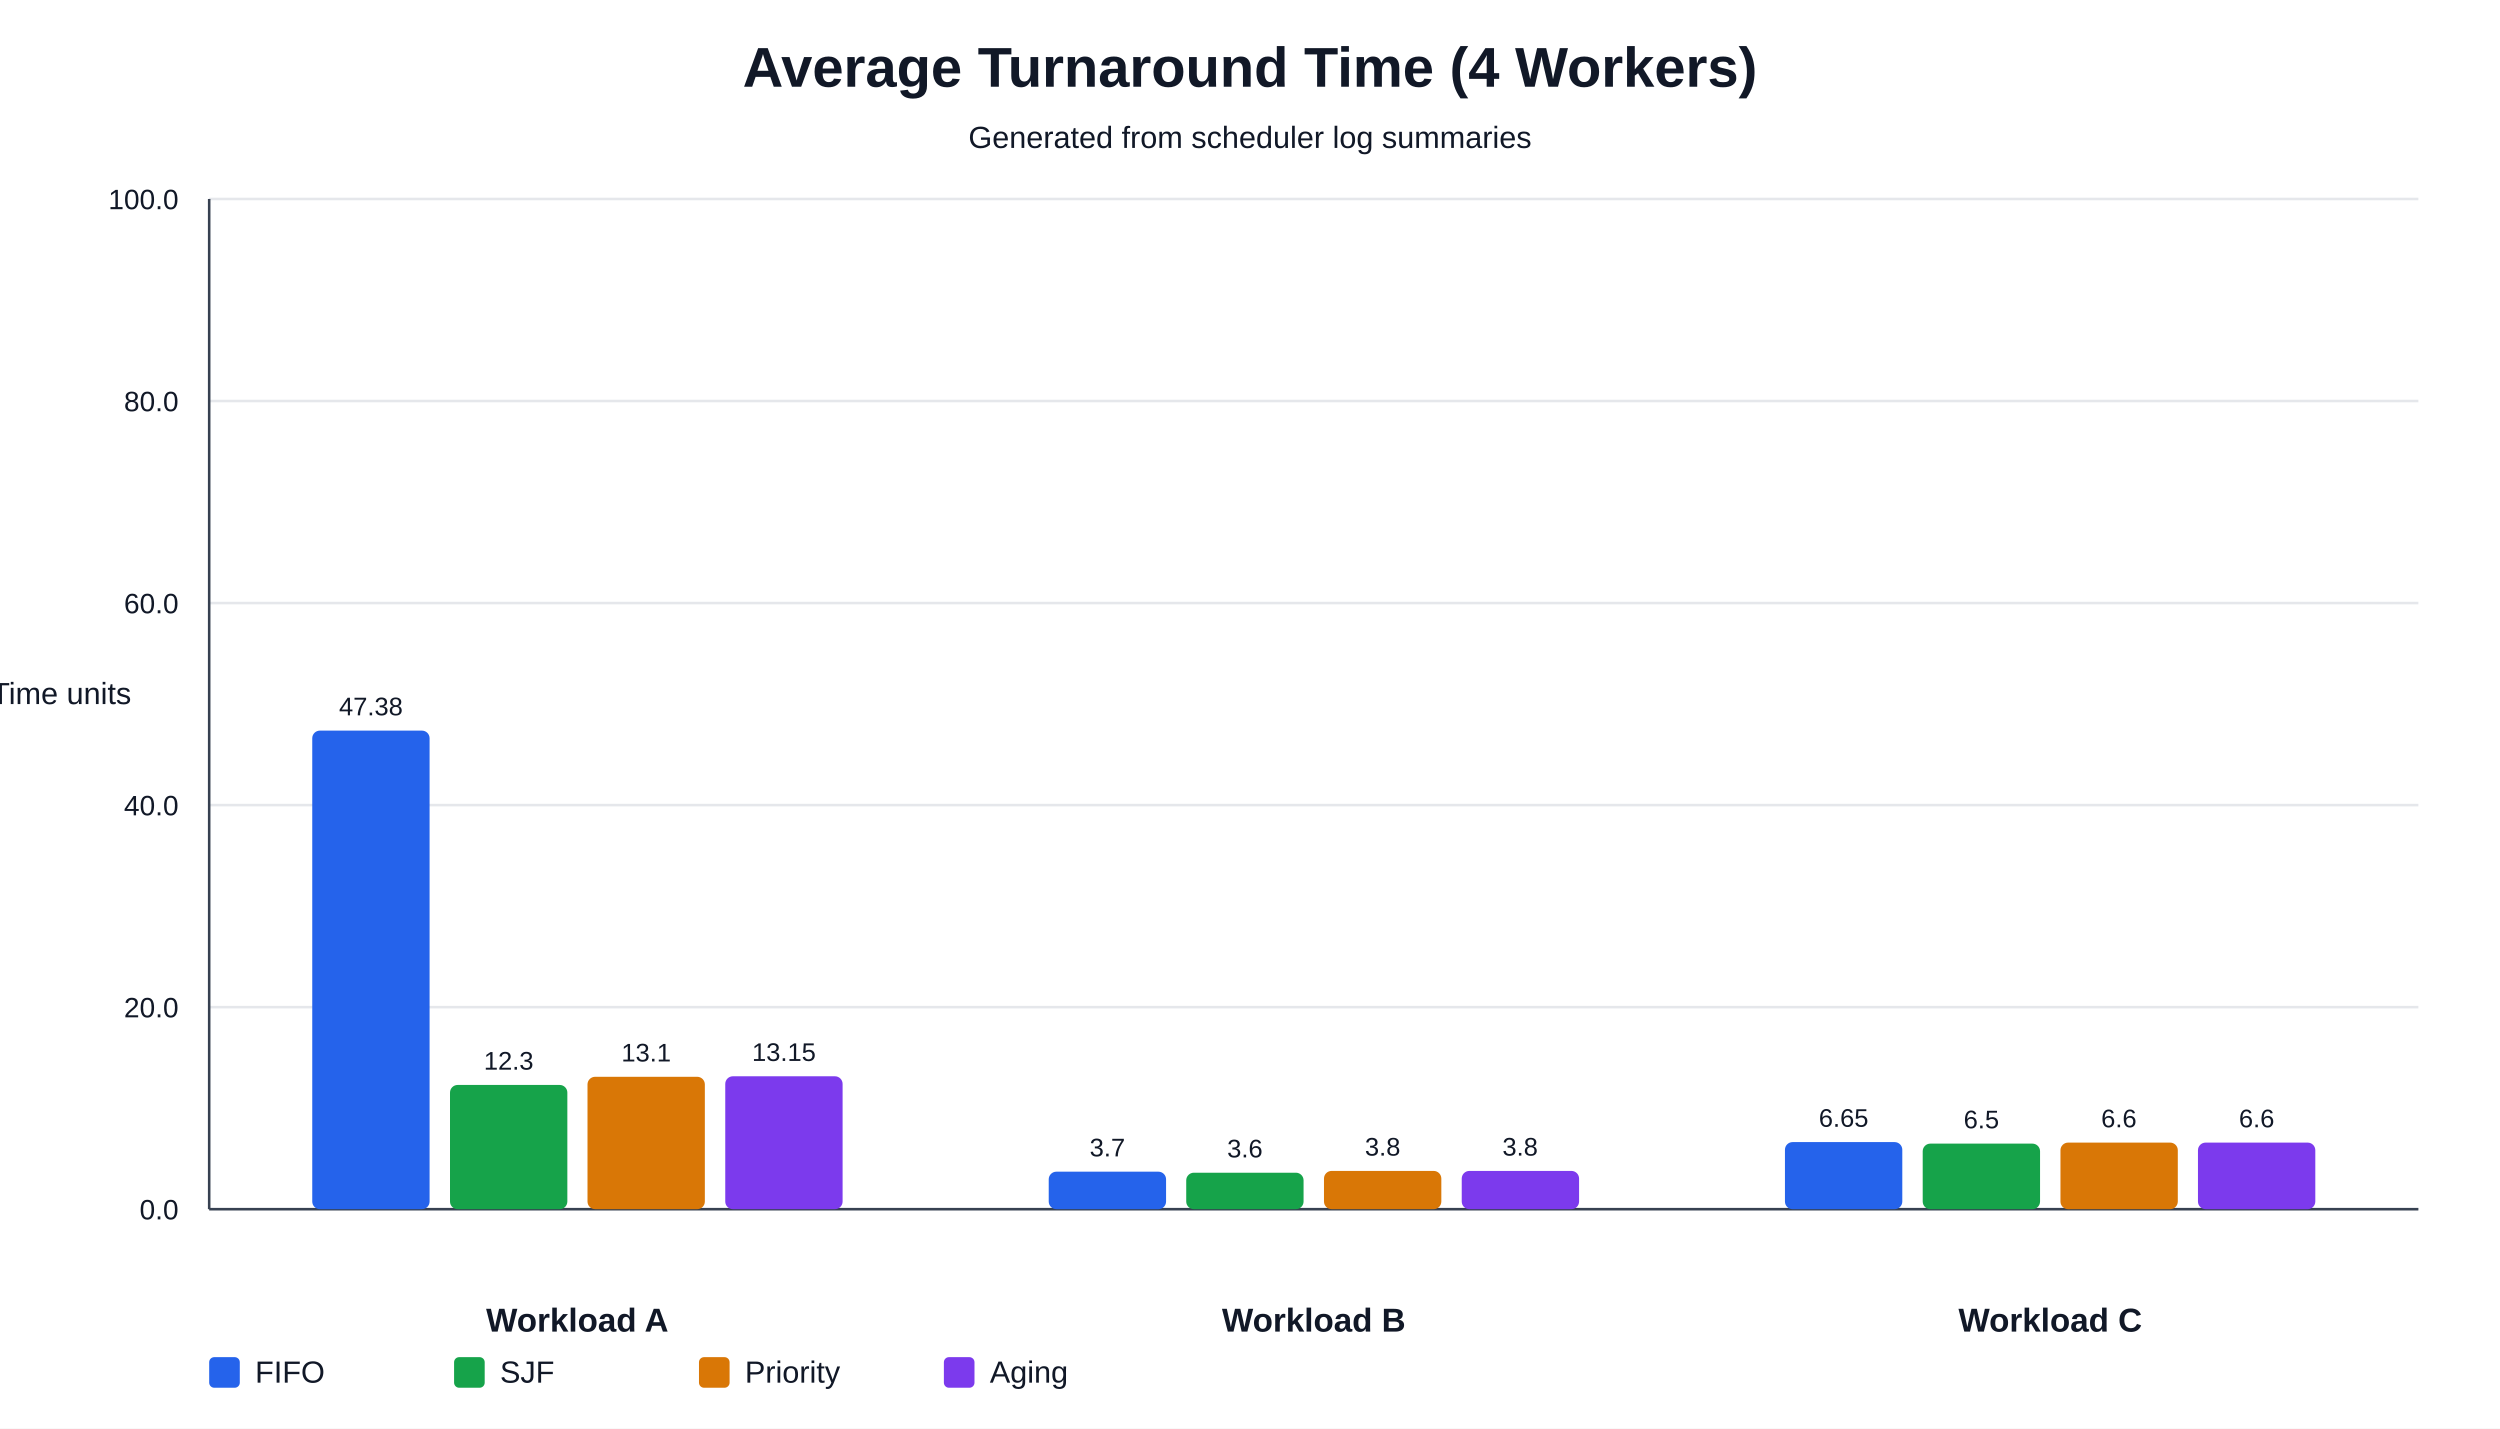
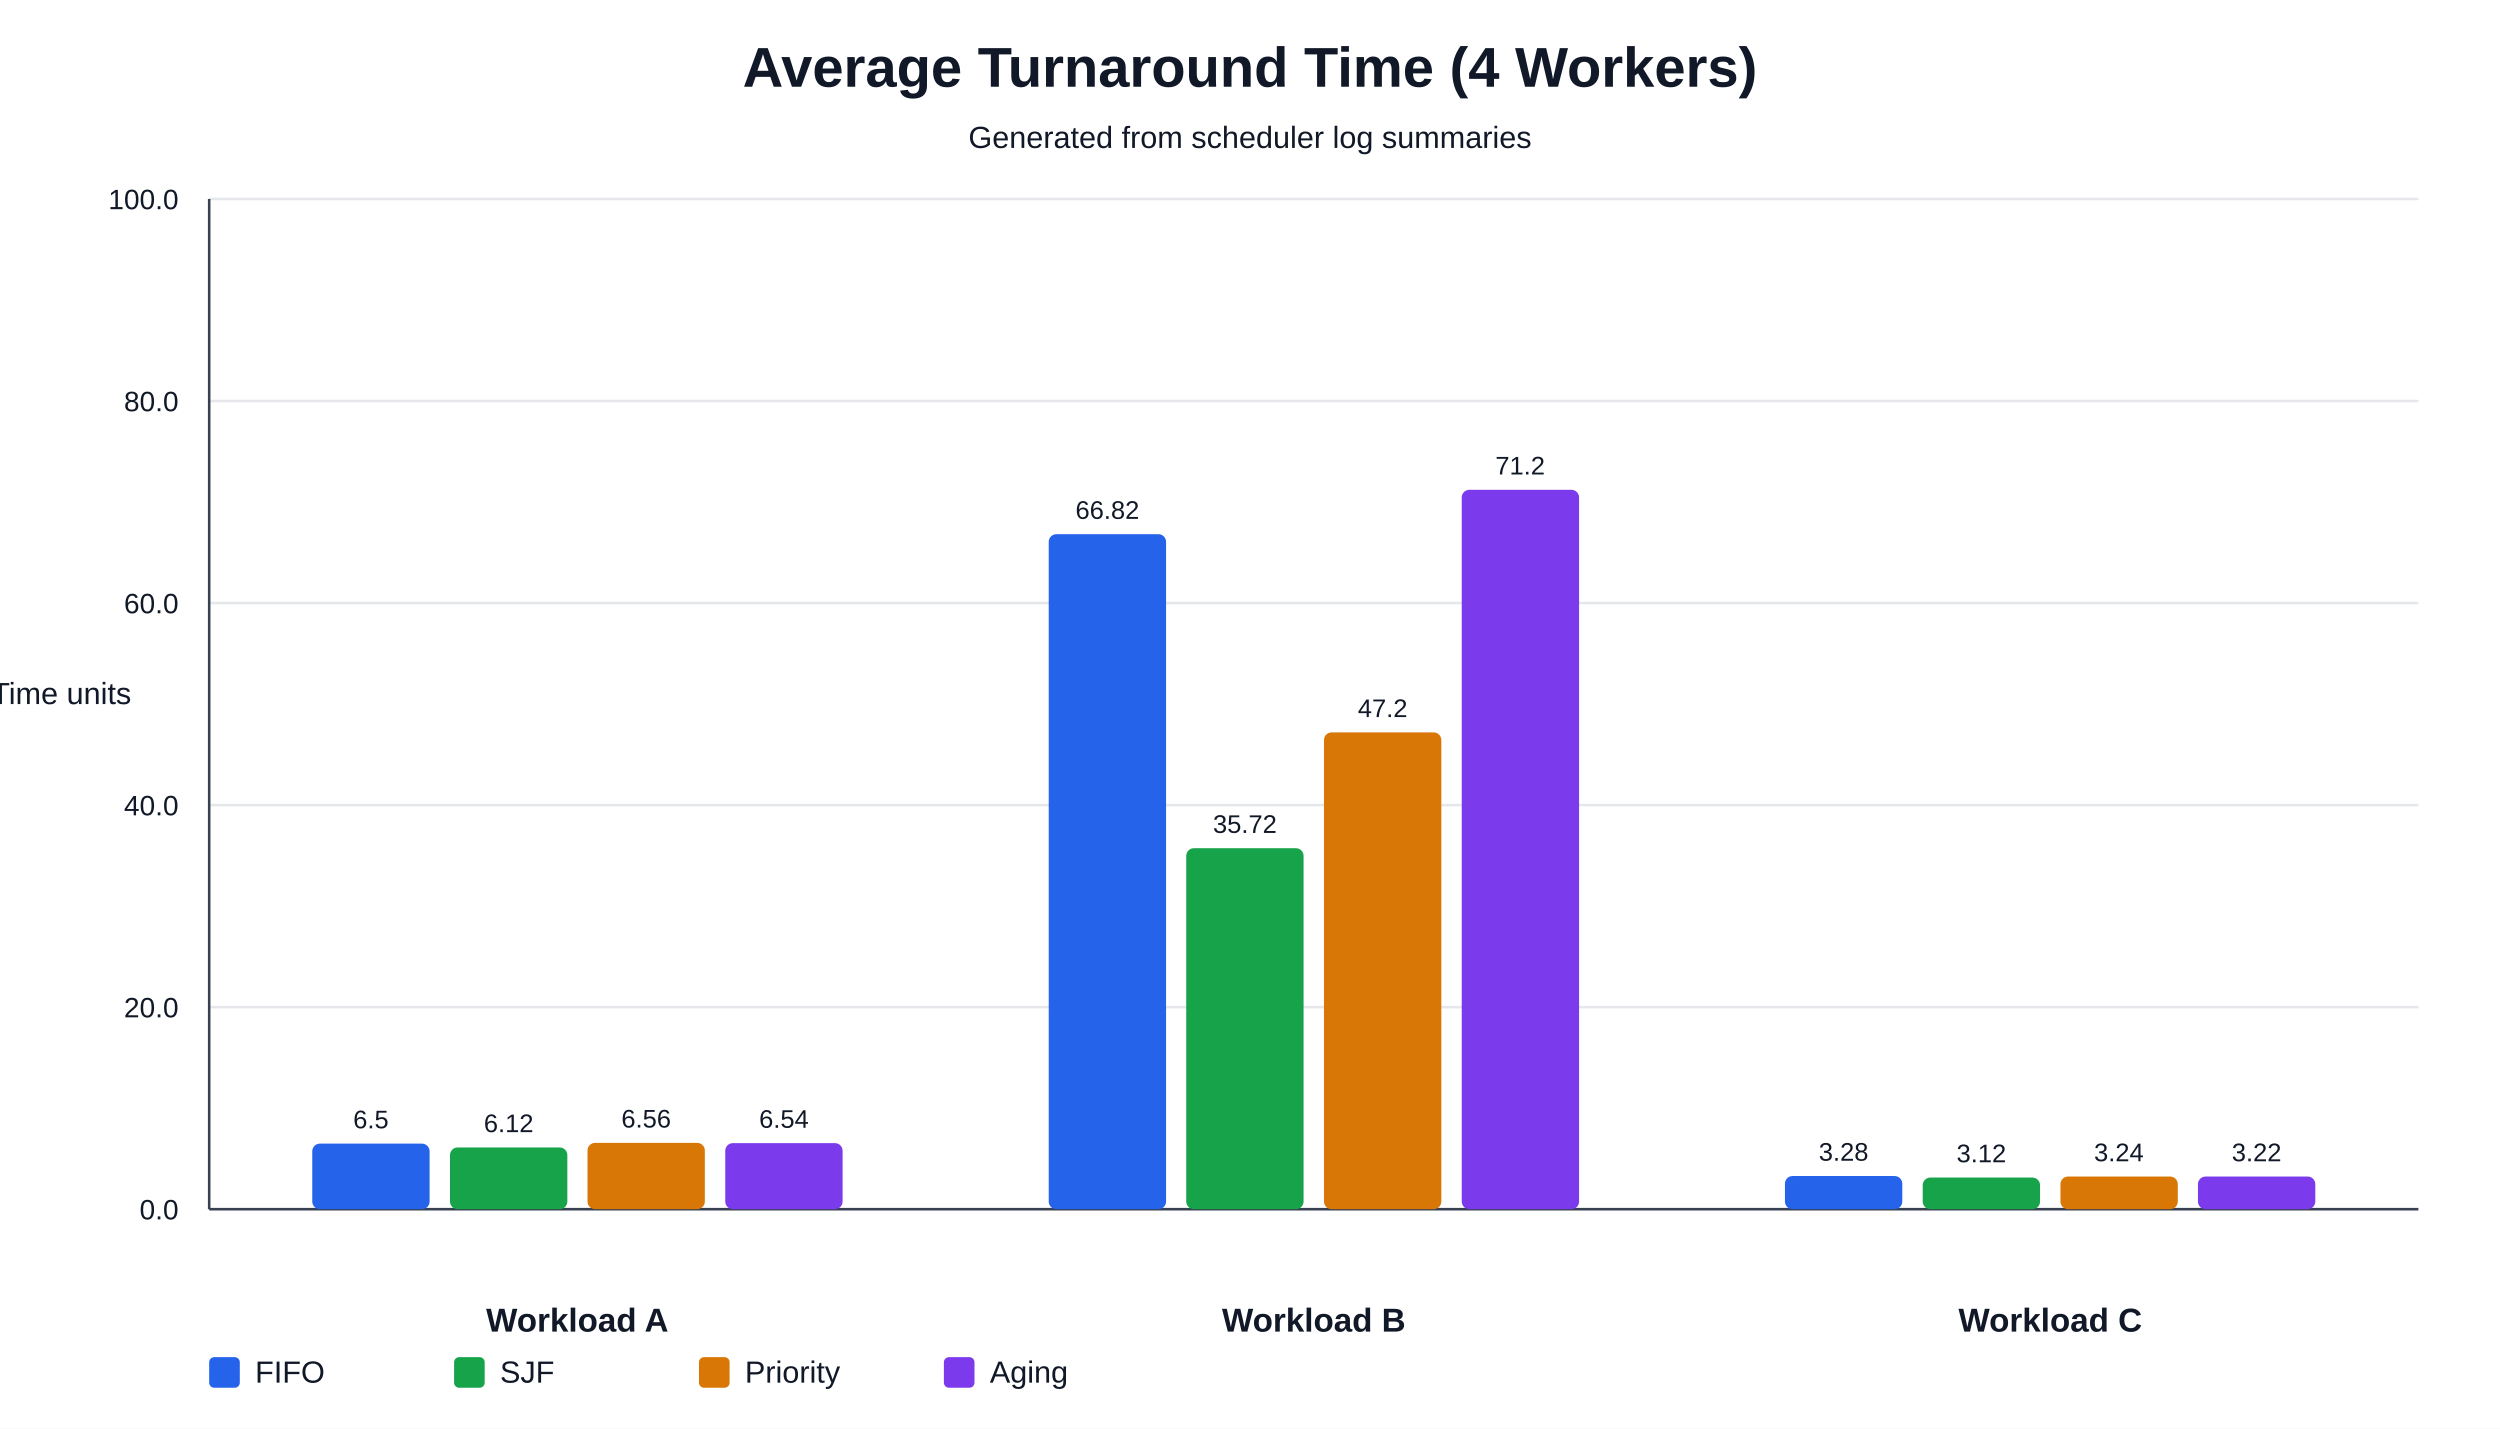
<svg xmlns="http://www.w3.org/2000/svg" width="980" height="560" viewBox="0 0 980 560">
  <rect width="100%" height="100%" fill="#ffffff" />
  <text x="490.0" y="34.0" font-family="Arial, sans-serif" font-size="22" font-weight="700" text-anchor="middle" fill="#111827">Average Turnaround Time (4 Workers)</text>
  <text x="490.0" y="58.0" font-family="Arial, sans-serif" font-size="12" font-weight="400" text-anchor="middle" fill="#111827">Generated from scheduler log summaries</text>
  <line x1="82" y1="474.0" x2="948" y2="474.0" stroke="#e5e7eb" />
  <text x="70.0" y="478.0" font-family="Arial, sans-serif" font-size="11" font-weight="400" text-anchor="end" fill="#111827">0.0</text>
  <line x1="82" y1="394.8" x2="948" y2="394.8" stroke="#e5e7eb" />
  <text x="70.0" y="398.8" font-family="Arial, sans-serif" font-size="11" font-weight="400" text-anchor="end" fill="#111827">20.0</text>
  <line x1="82" y1="315.6" x2="948" y2="315.6" stroke="#e5e7eb" />
  <text x="70.0" y="319.6" font-family="Arial, sans-serif" font-size="11" font-weight="400" text-anchor="end" fill="#111827">40.0</text>
  <line x1="82" y1="236.4" x2="948" y2="236.4" stroke="#e5e7eb" />
  <text x="70.0" y="240.4" font-family="Arial, sans-serif" font-size="11" font-weight="400" text-anchor="end" fill="#111827">60.0</text>
  <line x1="82" y1="157.2" x2="948" y2="157.2" stroke="#e5e7eb" />
  <text x="70.0" y="161.2" font-family="Arial, sans-serif" font-size="11" font-weight="400" text-anchor="end" fill="#111827">80.0</text>
  <line x1="82" y1="78.0" x2="948" y2="78.0" stroke="#e5e7eb" />
  <text x="70.0" y="82.0" font-family="Arial, sans-serif" font-size="11" font-weight="400" text-anchor="end" fill="#111827">100.0</text>
  <line x1="82" y1="78" x2="82" y2="474" stroke="#374151" />
  <line x1="82" y1="474" x2="948" y2="474" stroke="#374151" />
  <text x="24.0" y="276.0" font-family="Arial, sans-serif" font-size="12" font-weight="400" text-anchor="middle" fill="#111827">Time units</text>
  <text x="226.3" y="522.0" font-family="Arial, sans-serif" font-size="13" font-weight="700" text-anchor="middle" fill="#111827">Workload A</text>
-   <rect x="122.4" y="286.4" width="46.0" height="187.6" fill="#2563eb" rx="3" />
-   <text x="145.4" y="280.4" font-family="Arial, sans-serif" font-size="10" font-weight="400" text-anchor="middle" fill="#111827">47.38</text>
-   <rect x="176.4" y="425.3" width="46.0" height="48.7" fill="#16a34a" rx="3" />
-   <text x="199.4" y="419.3" font-family="Arial, sans-serif" font-size="10" font-weight="400" text-anchor="middle" fill="#111827">12.3</text>
-   <rect x="230.3" y="422.1" width="46.0" height="51.9" fill="#d97706" rx="3" />
-   <text x="253.3" y="416.1" font-family="Arial, sans-serif" font-size="10" font-weight="400" text-anchor="middle" fill="#111827">13.1</text>
-   <rect x="284.3" y="421.9" width="46.0" height="52.1" fill="#7c3aed" rx="3" />
-   <text x="307.3" y="415.9" font-family="Arial, sans-serif" font-size="10" font-weight="400" text-anchor="middle" fill="#111827">13.15</text>
+   <rect x="122.4" y="448.3" width="46.0" height="25.7" fill="#2563eb" rx="3" />
+   <text x="145.4" y="442.3" font-family="Arial, sans-serif" font-size="10" font-weight="400" text-anchor="middle" fill="#111827">6.5</text>
+   <rect x="176.4" y="449.8" width="46.0" height="24.2" fill="#16a34a" rx="3" />
+   <text x="199.4" y="443.8" font-family="Arial, sans-serif" font-size="10" font-weight="400" text-anchor="middle" fill="#111827">6.12</text>
+   <rect x="230.3" y="448.0" width="46.0" height="26.0" fill="#d97706" rx="3" />
+   <text x="253.3" y="442.0" font-family="Arial, sans-serif" font-size="10" font-weight="400" text-anchor="middle" fill="#111827">6.56</text>
+   <rect x="284.3" y="448.1" width="46.0" height="25.9" fill="#7c3aed" rx="3" />
+   <text x="307.3" y="442.1" font-family="Arial, sans-serif" font-size="10" font-weight="400" text-anchor="middle" fill="#111827">6.54</text>
  <text x="515.0" y="522.0" font-family="Arial, sans-serif" font-size="13" font-weight="700" text-anchor="middle" fill="#111827">Workload B</text>
-   <rect x="411.1" y="459.3" width="46.0" height="14.7" fill="#2563eb" rx="3" />
-   <text x="434.1" y="453.3" font-family="Arial, sans-serif" font-size="10" font-weight="400" text-anchor="middle" fill="#111827">3.7</text>
-   <rect x="465.0" y="459.7" width="46.0" height="14.3" fill="#16a34a" rx="3" />
-   <text x="488.0" y="453.7" font-family="Arial, sans-serif" font-size="10" font-weight="400" text-anchor="middle" fill="#111827">3.6</text>
-   <rect x="519.0" y="459.0" width="46.0" height="15.0" fill="#d97706" rx="3" />
-   <text x="542.0" y="453.0" font-family="Arial, sans-serif" font-size="10" font-weight="400" text-anchor="middle" fill="#111827">3.8</text>
-   <rect x="573.0" y="459.0" width="46.0" height="15.0" fill="#7c3aed" rx="3" />
-   <text x="595.9" y="453.0" font-family="Arial, sans-serif" font-size="10" font-weight="400" text-anchor="middle" fill="#111827">3.8</text>
+   <rect x="411.1" y="209.4" width="46.0" height="264.6" fill="#2563eb" rx="3" />
+   <text x="434.1" y="203.4" font-family="Arial, sans-serif" font-size="10" font-weight="400" text-anchor="middle" fill="#111827">66.82</text>
+   <rect x="465.0" y="332.5" width="46.0" height="141.5" fill="#16a34a" rx="3" />
+   <text x="488.0" y="326.5" font-family="Arial, sans-serif" font-size="10" font-weight="400" text-anchor="middle" fill="#111827">35.72</text>
+   <rect x="519.0" y="287.1" width="46.0" height="186.9" fill="#d97706" rx="3" />
+   <text x="542.0" y="281.1" font-family="Arial, sans-serif" font-size="10" font-weight="400" text-anchor="middle" fill="#111827">47.2</text>
+   <rect x="573.0" y="192.0" width="46.0" height="282.0" fill="#7c3aed" rx="3" />
+   <text x="595.9" y="186.0" font-family="Arial, sans-serif" font-size="10" font-weight="400" text-anchor="middle" fill="#111827">71.2</text>
  <text x="803.7" y="522.0" font-family="Arial, sans-serif" font-size="13" font-weight="700" text-anchor="middle" fill="#111827">Workload C</text>
-   <rect x="699.7" y="447.7" width="46.0" height="26.3" fill="#2563eb" rx="3" />
-   <text x="722.7" y="441.7" font-family="Arial, sans-serif" font-size="10" font-weight="400" text-anchor="middle" fill="#111827">6.65</text>
-   <rect x="753.7" y="448.3" width="46.0" height="25.7" fill="#16a34a" rx="3" />
-   <text x="776.7" y="442.3" font-family="Arial, sans-serif" font-size="10" font-weight="400" text-anchor="middle" fill="#111827">6.5</text>
-   <rect x="807.7" y="447.9" width="46.0" height="26.1" fill="#d97706" rx="3" />
-   <text x="830.6" y="441.9" font-family="Arial, sans-serif" font-size="10" font-weight="400" text-anchor="middle" fill="#111827">6.6</text>
-   <rect x="861.6" y="447.9" width="46.0" height="26.1" fill="#7c3aed" rx="3" />
-   <text x="884.6" y="441.9" font-family="Arial, sans-serif" font-size="10" font-weight="400" text-anchor="middle" fill="#111827">6.6</text>
+   <rect x="699.7" y="461.0" width="46.0" height="13.0" fill="#2563eb" rx="3" />
+   <text x="722.7" y="455.0" font-family="Arial, sans-serif" font-size="10" font-weight="400" text-anchor="middle" fill="#111827">3.28</text>
+   <rect x="753.7" y="461.6" width="46.0" height="12.4" fill="#16a34a" rx="3" />
+   <text x="776.7" y="455.6" font-family="Arial, sans-serif" font-size="10" font-weight="400" text-anchor="middle" fill="#111827">3.12</text>
+   <rect x="807.7" y="461.2" width="46.0" height="12.8" fill="#d97706" rx="3" />
+   <text x="830.6" y="455.2" font-family="Arial, sans-serif" font-size="10" font-weight="400" text-anchor="middle" fill="#111827">3.24</text>
+   <rect x="861.6" y="461.2" width="46.0" height="12.8" fill="#7c3aed" rx="3" />
+   <text x="884.6" y="455.2" font-family="Arial, sans-serif" font-size="10" font-weight="400" text-anchor="middle" fill="#111827">3.22</text>
  <rect x="82" y="532" width="12" height="12" fill="#2563eb" rx="2" />
  <text x="100.0" y="542.0" font-family="Arial, sans-serif" font-size="12" font-weight="400" text-anchor="start" fill="#111827">FIFO</text>
  <rect x="178" y="532" width="12" height="12" fill="#16a34a" rx="2" />
  <text x="196.0" y="542.0" font-family="Arial, sans-serif" font-size="12" font-weight="400" text-anchor="start" fill="#111827">SJF</text>
  <rect x="274" y="532" width="12" height="12" fill="#d97706" rx="2" />
  <text x="292.0" y="542.0" font-family="Arial, sans-serif" font-size="12" font-weight="400" text-anchor="start" fill="#111827">Priority</text>
  <rect x="370" y="532" width="12" height="12" fill="#7c3aed" rx="2" />
  <text x="388.0" y="542.0" font-family="Arial, sans-serif" font-size="12" font-weight="400" text-anchor="start" fill="#111827">Aging</text>
</svg>
